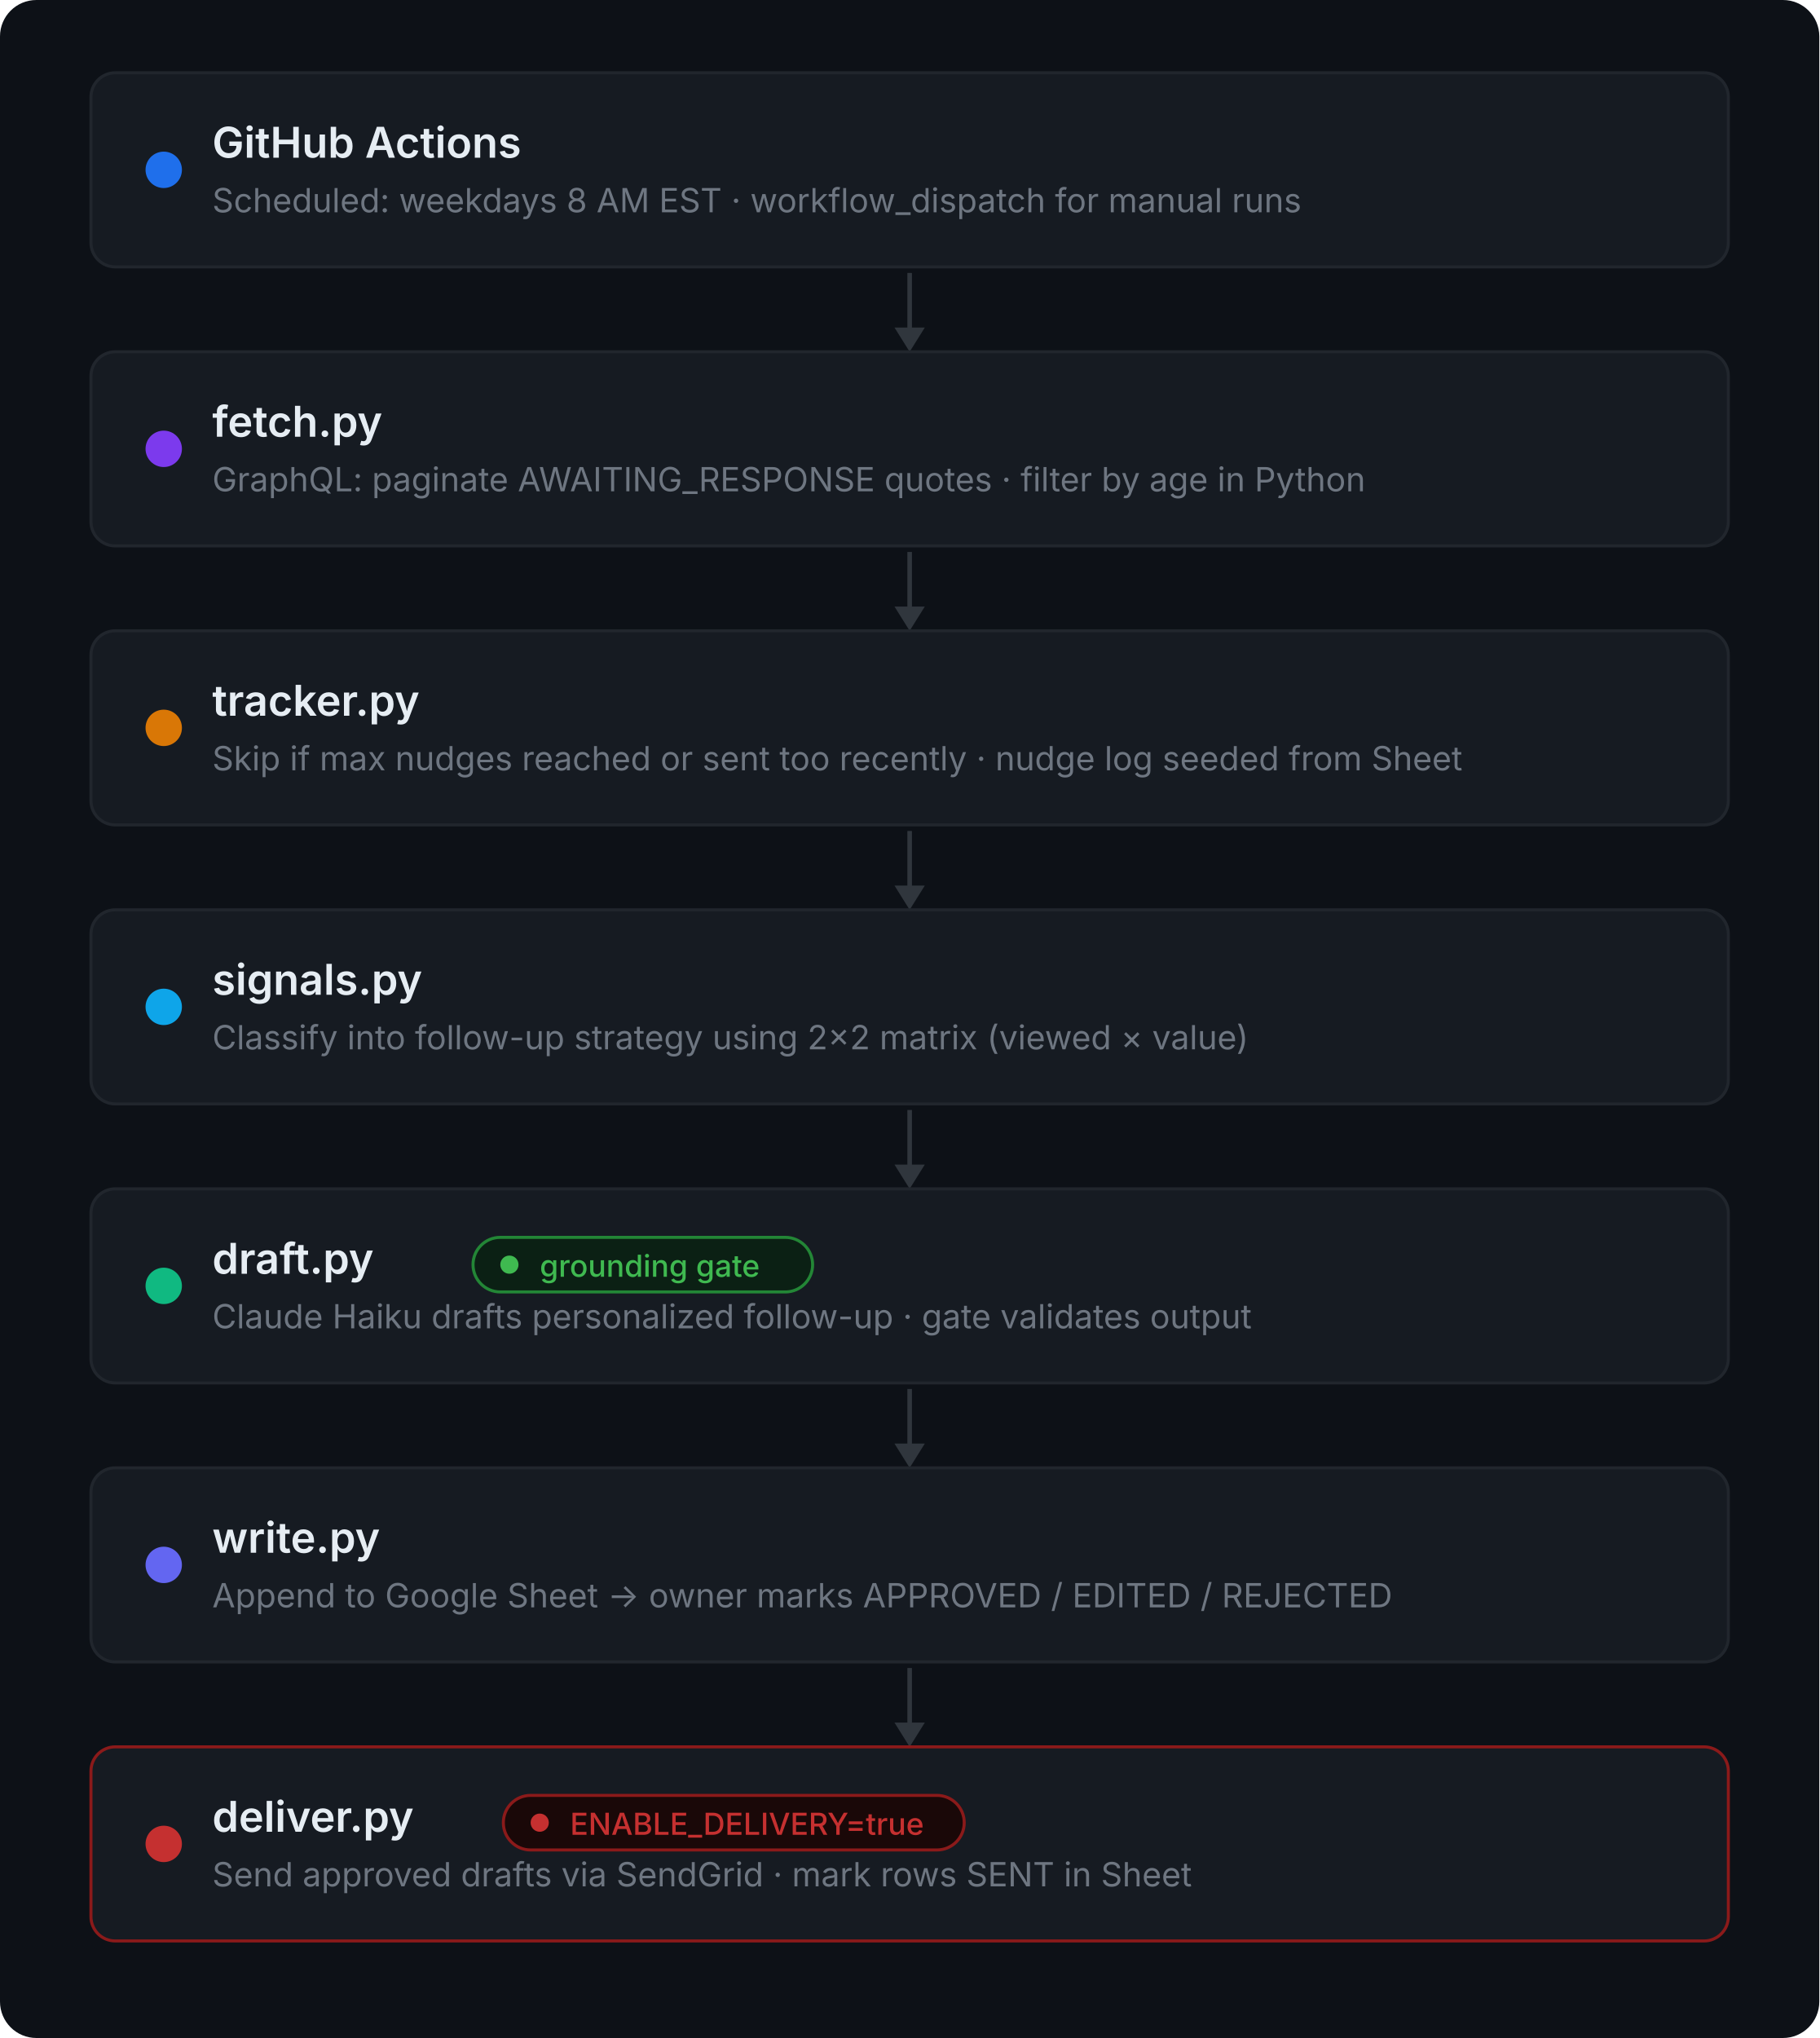
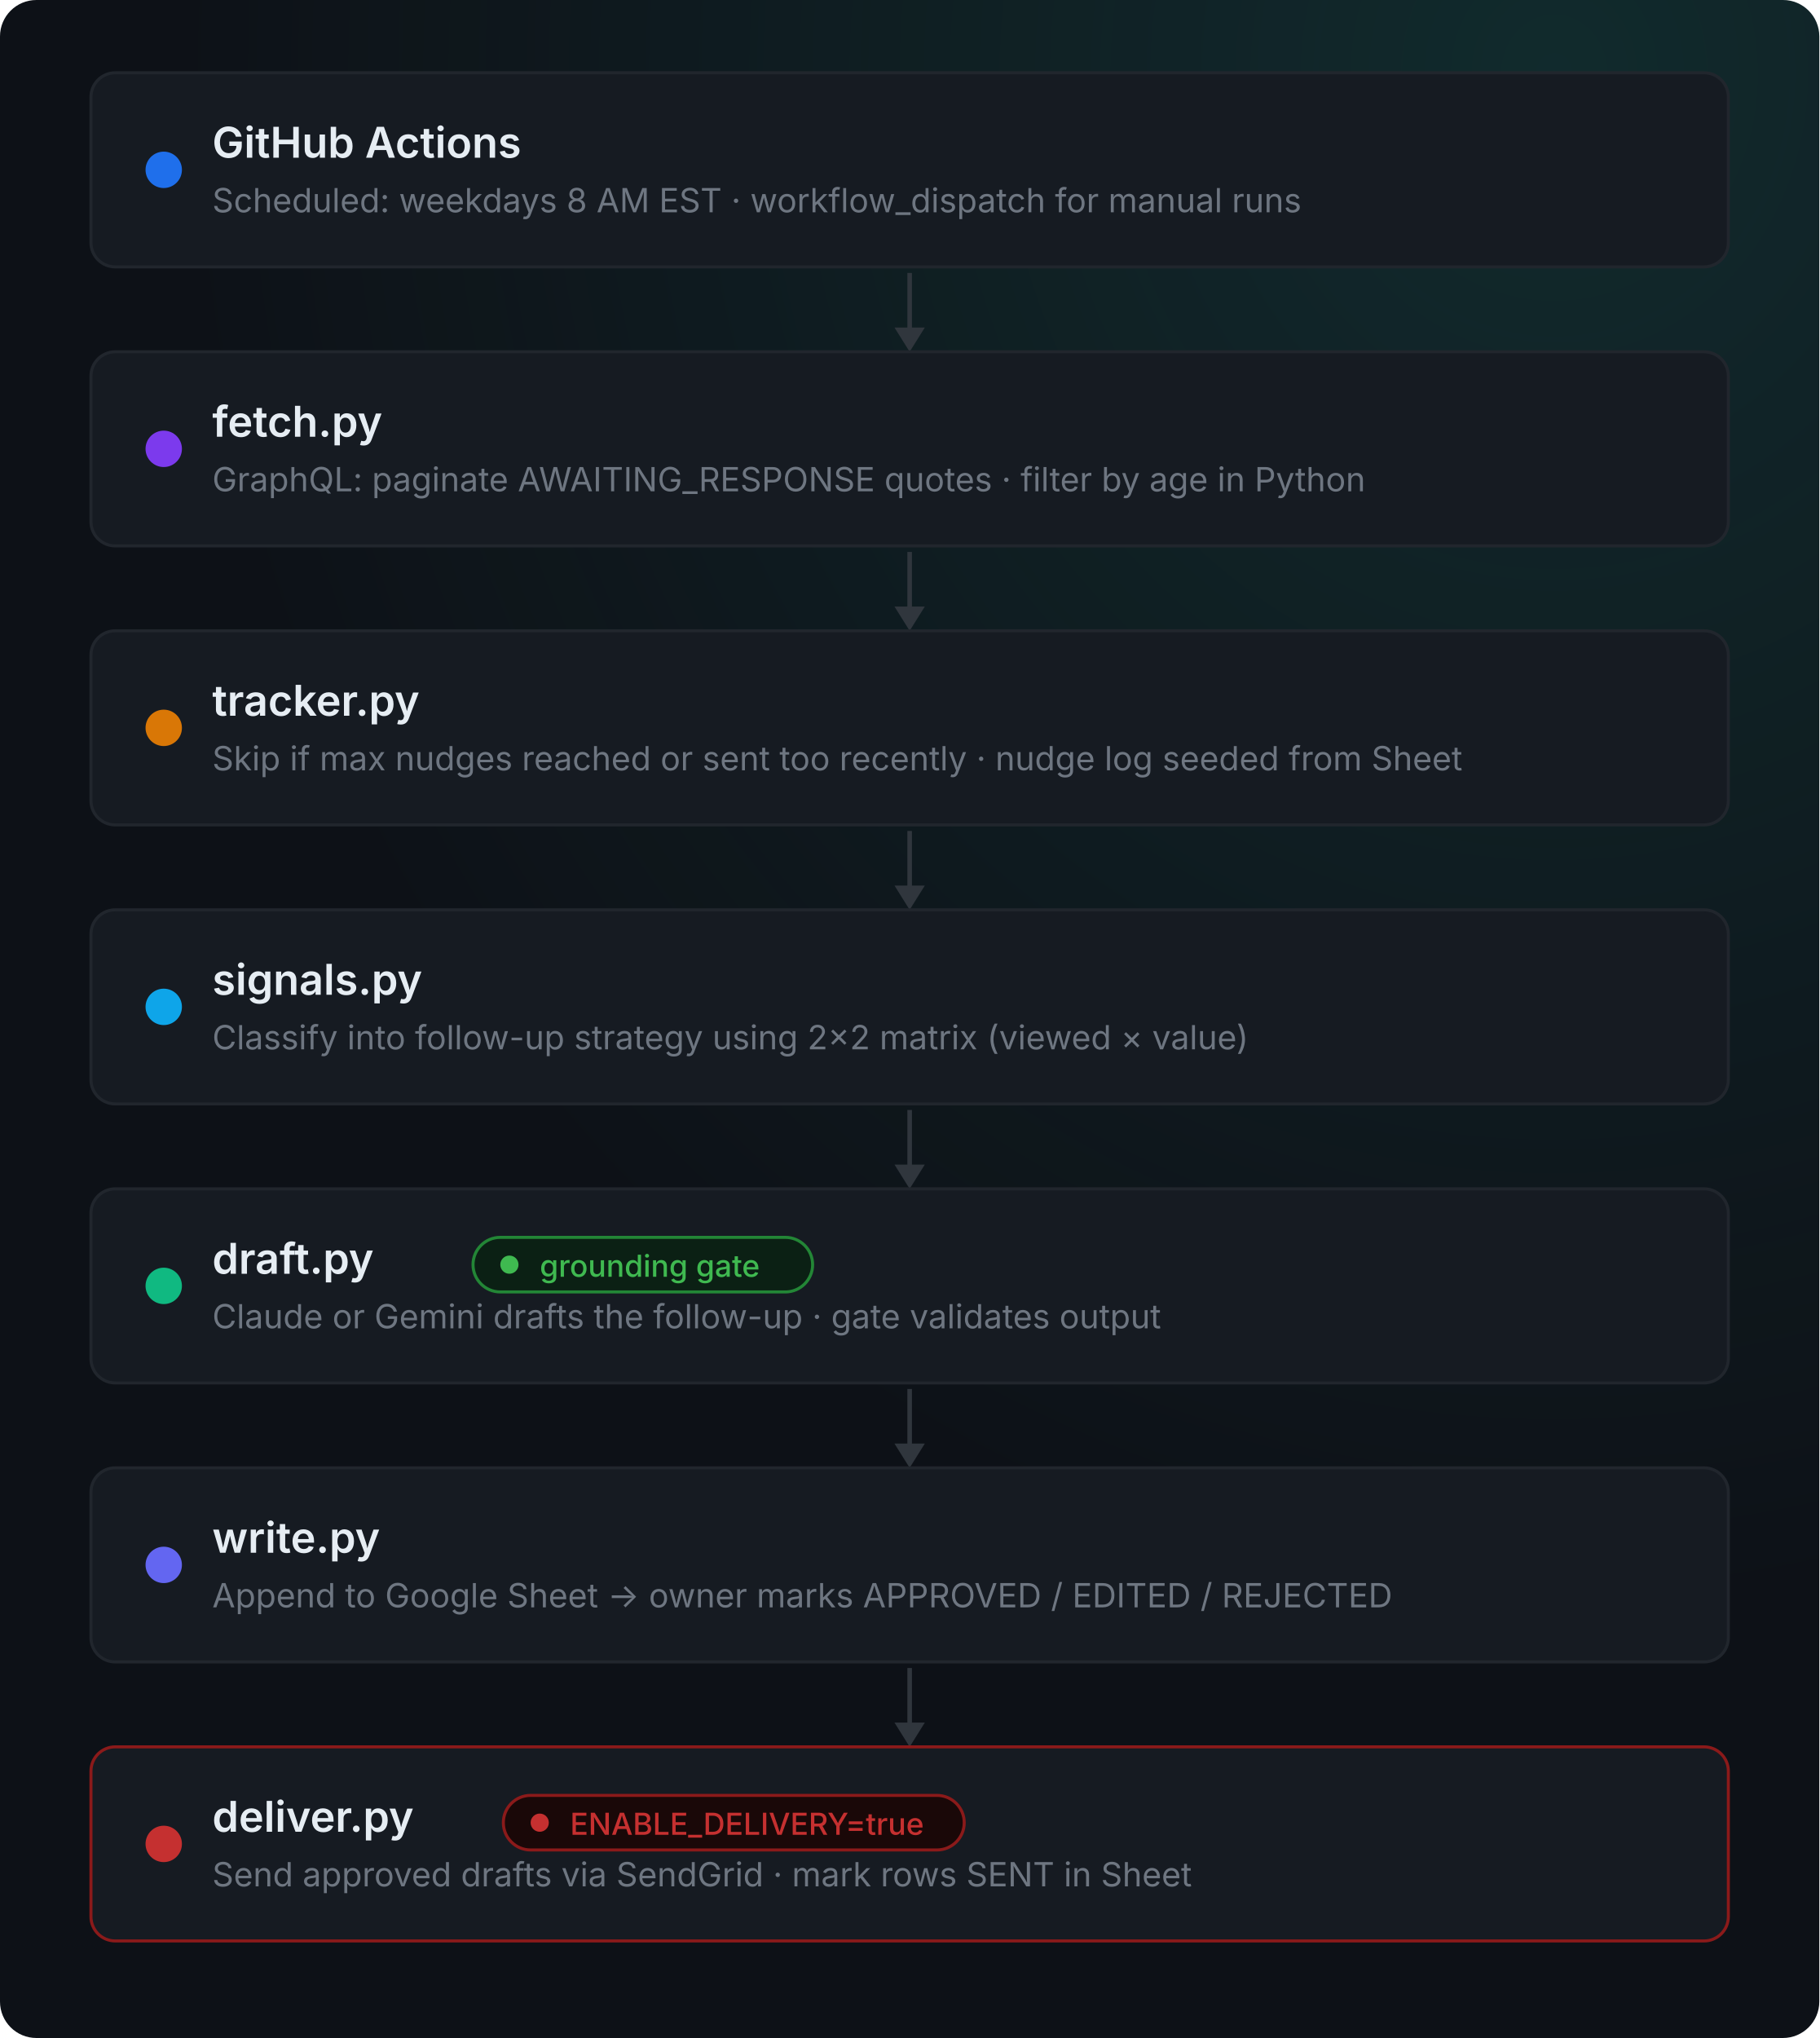
<svg xmlns="http://www.w3.org/2000/svg" viewBox="0 0 600 672" width="600" height="672">
  <defs>
+     <radialGradient id="glow" cx="0.85" cy="0.04" r="0.75">
+       <stop offset="0" stop-color="#2dd4bf" stop-opacity="0.13" />
+       <stop offset="1" stop-color="#2dd4bf" stop-opacity="0" />
+     </radialGradient>
+     <linearGradient id="accent" x1="0" y1="0" x2="1" y2="0">
+       <stop offset="0" stop-color="#34d399" />
+       <stop offset="0.5" stop-color="#2dd4bf" />
+       <stop offset="1" stop-color="#38bdf8" />
+     </linearGradient>
    <style>
      .label { font-family: 'Inter', -apple-system, 'Segoe UI', sans-serif; }
    </style>
  </defs>
  <rect width="600" height="672" rx="12" fill="#0D1117" />
+   <rect width="600" height="672" rx="12" fill="url(#glow)" />
+   <line x1="300" y1="88" x2="300" y2="576" stroke="url(#accent)" stroke-width="2" opacity="0.16" />
  <rect x="30" y="24" width="540" height="64" rx="8" fill="#161B22" stroke="#21262D" stroke-width="1" />
  <circle cx="54" cy="56" r="6" fill="#1F6FEB" />
  <text x="70" y="52" class="label" font-size="14" font-weight="600" fill="#E6EDF3">GitHub Actions</text>
  <text x="70" y="70" class="label" font-size="11" fill="#6E7681">Scheduled: weekdays 8 AM EST  ·  workflow_dispatch for manual runs</text>
  <line x1="300" y1="90" x2="300" y2="109" stroke="#30363D" stroke-width="1.5" />
  <polygon points="295,108 305,108 300,116" fill="#30363D" />
  <rect x="30" y="116" width="540" height="64" rx="8" fill="#161B22" stroke="#21262D" stroke-width="1" />
  <circle cx="54" cy="148" r="6" fill="#7C3AED" />
  <text x="70" y="144" class="label" font-size="14" font-weight="600" fill="#E6EDF3">fetch.py</text>
  <text x="70" y="162" class="label" font-size="11" fill="#6E7681">GraphQL: paginate AWAITING_RESPONSE quotes · filter by age in Python</text>
  <line x1="300" y1="182" x2="300" y2="201" stroke="#30363D" stroke-width="1.5" />
  <polygon points="295,200 305,200 300,208" fill="#30363D" />
  <rect x="30" y="208" width="540" height="64" rx="8" fill="#161B22" stroke="#21262D" stroke-width="1" />
  <circle cx="54" cy="240" r="6" fill="#D97706" />
  <text x="70" y="236" class="label" font-size="14" font-weight="600" fill="#E6EDF3">tracker.py</text>
  <text x="70" y="254" class="label" font-size="11" fill="#6E7681">Skip if max nudges reached or sent too recently · nudge log seeded from Sheet</text>
  <line x1="300" y1="274" x2="300" y2="293" stroke="#30363D" stroke-width="1.5" />
  <polygon points="295,292 305,292 300,300" fill="#30363D" />
  <rect x="30" y="300" width="540" height="64" rx="8" fill="#161B22" stroke="#21262D" stroke-width="1" />
  <circle cx="54" cy="332" r="6" fill="#0EA5E9" />
  <text x="70" y="328" class="label" font-size="14" font-weight="600" fill="#E6EDF3">signals.py</text>
  <text x="70" y="346" class="label" font-size="11" fill="#6E7681">Classify into follow-up strategy using 2×2 matrix (viewed × value)</text>
  <line x1="300" y1="366" x2="300" y2="385" stroke="#30363D" stroke-width="1.5" />
  <polygon points="295,384 305,384 300,392" fill="#30363D" />
  <rect x="30" y="392" width="540" height="64" rx="8" fill="#161B22" stroke="#21262D" stroke-width="1" />
  <circle cx="54" cy="424" r="6" fill="#10B981" />
  <text x="70" y="420" class="label" font-size="14" font-weight="600" fill="#E6EDF3">draft.py</text>
  <rect x="156" y="408" width="112" height="18" rx="9" fill="#0B2014" stroke="#238636" stroke-width="1" />
  <circle cx="168" cy="417" r="3" fill="#3FB950" />
  <text x="178" y="421" class="label" font-size="10" font-weight="500" fill="#3FB950">grounding gate</text>
-   <text x="70" y="438" class="label" font-size="11" fill="#6E7681">Claude Haiku drafts personalized follow-up · gate validates output</text>
+   <text x="70" y="438" class="label" font-size="11" fill="#6E7681">Claude or Gemini drafts the follow-up · gate validates output</text>
  <line x1="300" y1="458" x2="300" y2="477" stroke="#30363D" stroke-width="1.5" />
  <polygon points="295,476 305,476 300,484" fill="#30363D" />
  <rect x="30" y="484" width="540" height="64" rx="8" fill="#161B22" stroke="#21262D" stroke-width="1" />
  <circle cx="54" cy="516" r="6" fill="#6366F1" />
  <text x="70" y="512" class="label" font-size="14" font-weight="600" fill="#E6EDF3">write.py</text>
  <text x="70" y="530" class="label" font-size="11" fill="#6E7681">Append to Google Sheet → owner marks APPROVED / EDITED / REJECTED</text>
  <line x1="300" y1="550" x2="300" y2="569" stroke="#30363D" stroke-width="1.5" />
  <polygon points="295,568 305,568 300,576" fill="#30363D" />
  <rect x="30" y="576" width="540" height="64" rx="8" fill="#161B22" stroke="#8B1A1A" stroke-width="1" />
  <circle cx="54" cy="608" r="6" fill="#C53030" />
  <text x="70" y="604" class="label" font-size="14" font-weight="600" fill="#E6EDF3">deliver.py</text>
  <rect x="166" y="592" width="152" height="18" rx="9" fill="#1A0808" stroke="#8B1A1A" stroke-width="1" />
  <circle cx="178" cy="601" r="3" fill="#C53030" />
  <text x="188" y="605" class="label" font-size="10" font-weight="500" fill="#C53030">ENABLE_DELIVERY=true</text>
  <text x="70" y="622" class="label" font-size="11" fill="#6E7681">Send approved drafts via SendGrid · mark rows SENT in Sheet</text>
</svg>
